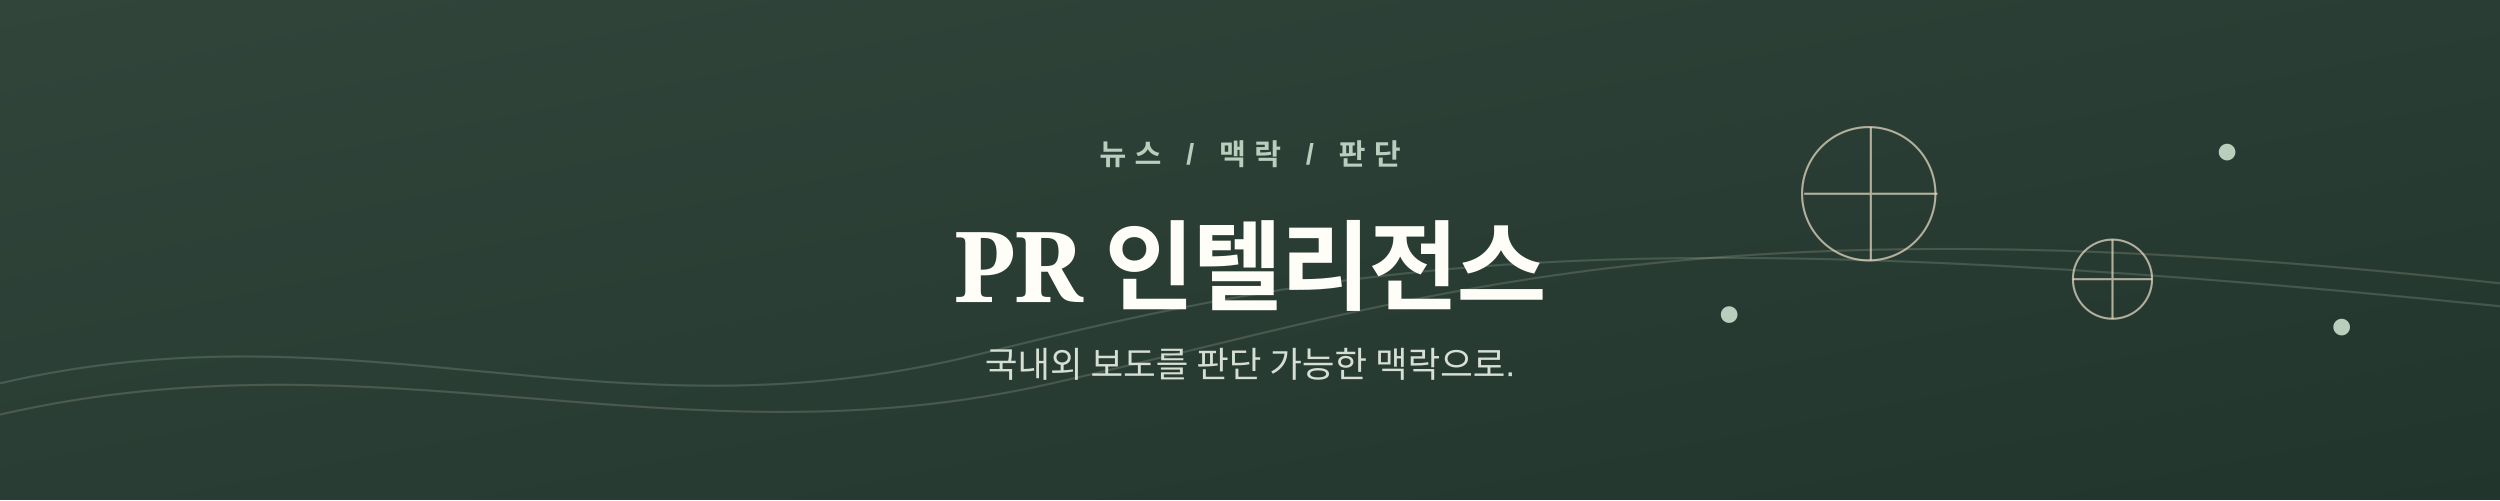
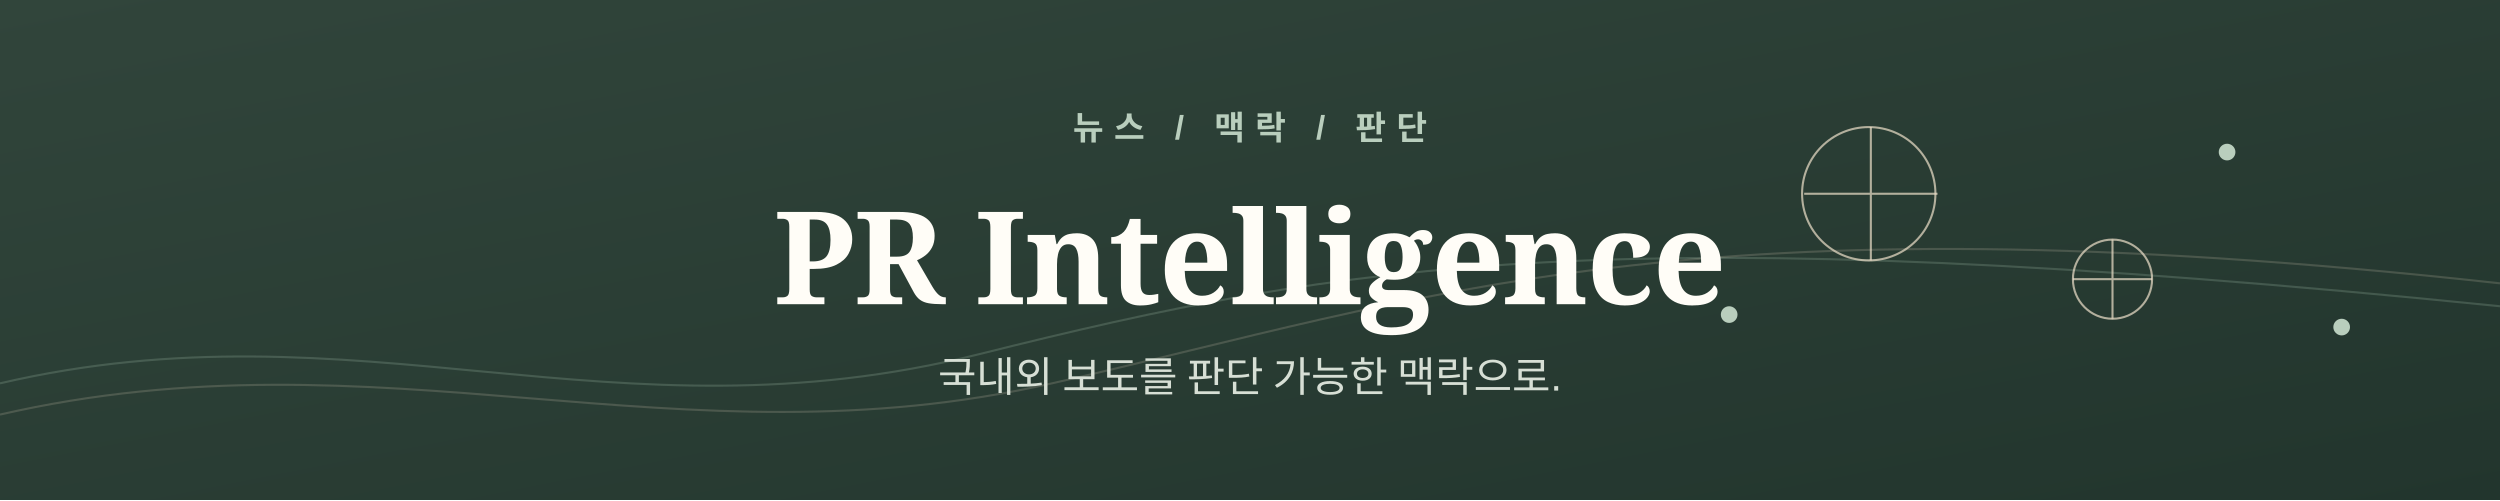
<svg xmlns="http://www.w3.org/2000/svg" width="1200" height="240" viewBox="0 0 1200 240" role="img" aria-labelledby="title desc">
  <defs>
    <linearGradient id="paper" x1="0" x2="1" y1="0" y2="1">
      <stop offset="0" stop-color="#31453b" />
      <stop offset="1" stop-color="#22352d" />
    </linearGradient>
  </defs>
  <rect width="1200" height="240" fill="url(#paper)" />
  <path d="M0 184C172 144 294 214 470 170S777 104 1200 147" fill="none" stroke="#9db8a5" stroke-opacity=".25" stroke-width="1" />
  <path d="M0 199C183 157 325 225 505 184s305-91 695-48" fill="none" stroke="#e9ddc7" stroke-opacity=".18" stroke-width="1" />
  <g fill="none" stroke="#e9ddc7" stroke-opacity=".72">
    <circle cx="897" cy="93" r="32" />
    <circle cx="1014" cy="134" r="19" />
    <path d="M898 61v64M866 93h64M1014 115v38M995 134h38" />
  </g>
  <g fill="#b9cebd">
    <circle cx="830" cy="151" r="4" />
    <circle cx="1069" cy="73" r="4" />
    <circle cx="1124" cy="157" r="4" />
  </g>
-   <text x="600" y="79" fill="#b9cebd" text-anchor="middle" font-family="Apple SD Gothic Neo, Nanum Gothic, Arial, sans-serif" font-size="14" font-weight="700" letter-spacing="4">뉴스  /  맥락  /  판단</text>
-   <text x="600" y="145" fill="#fffdf7" text-anchor="middle" font-family="Nanum Myeongjo, AppleMyungjo, Georgia, serif" font-size="47" font-weight="700" letter-spacing="-1">PR 인텔리전스</text>
-   <text x="600" y="181" fill="#d7dfd5" text-anchor="middle" font-family="Apple SD Gothic Neo, Nanum Gothic, Arial, sans-serif" font-size="17">국내외 보도를 판단 가능한 맥락으로.</text>
+   <text x="600" y="67" fill="#b9cebd" text-anchor="middle" font-family="Apple SD Gothic Neo, Nanum Gothic, Arial, sans-serif" font-size="16" font-weight="700" letter-spacing="5">뉴스  /  맥락  /  판단</text>
+   <text x="600" y="146" fill="#fffdf7" text-anchor="middle" font-family="Georgia, serif" font-size="62" font-weight="700" letter-spacing="-1">PR Intelligence</text>
+   <text x="600" y="188" fill="#d7dfd5" text-anchor="middle" font-family="Apple SD Gothic Neo, Nanum Gothic, Arial, sans-serif" font-size="20">국내외 보도를 판단 가능한 맥락으로.</text>
</svg>
